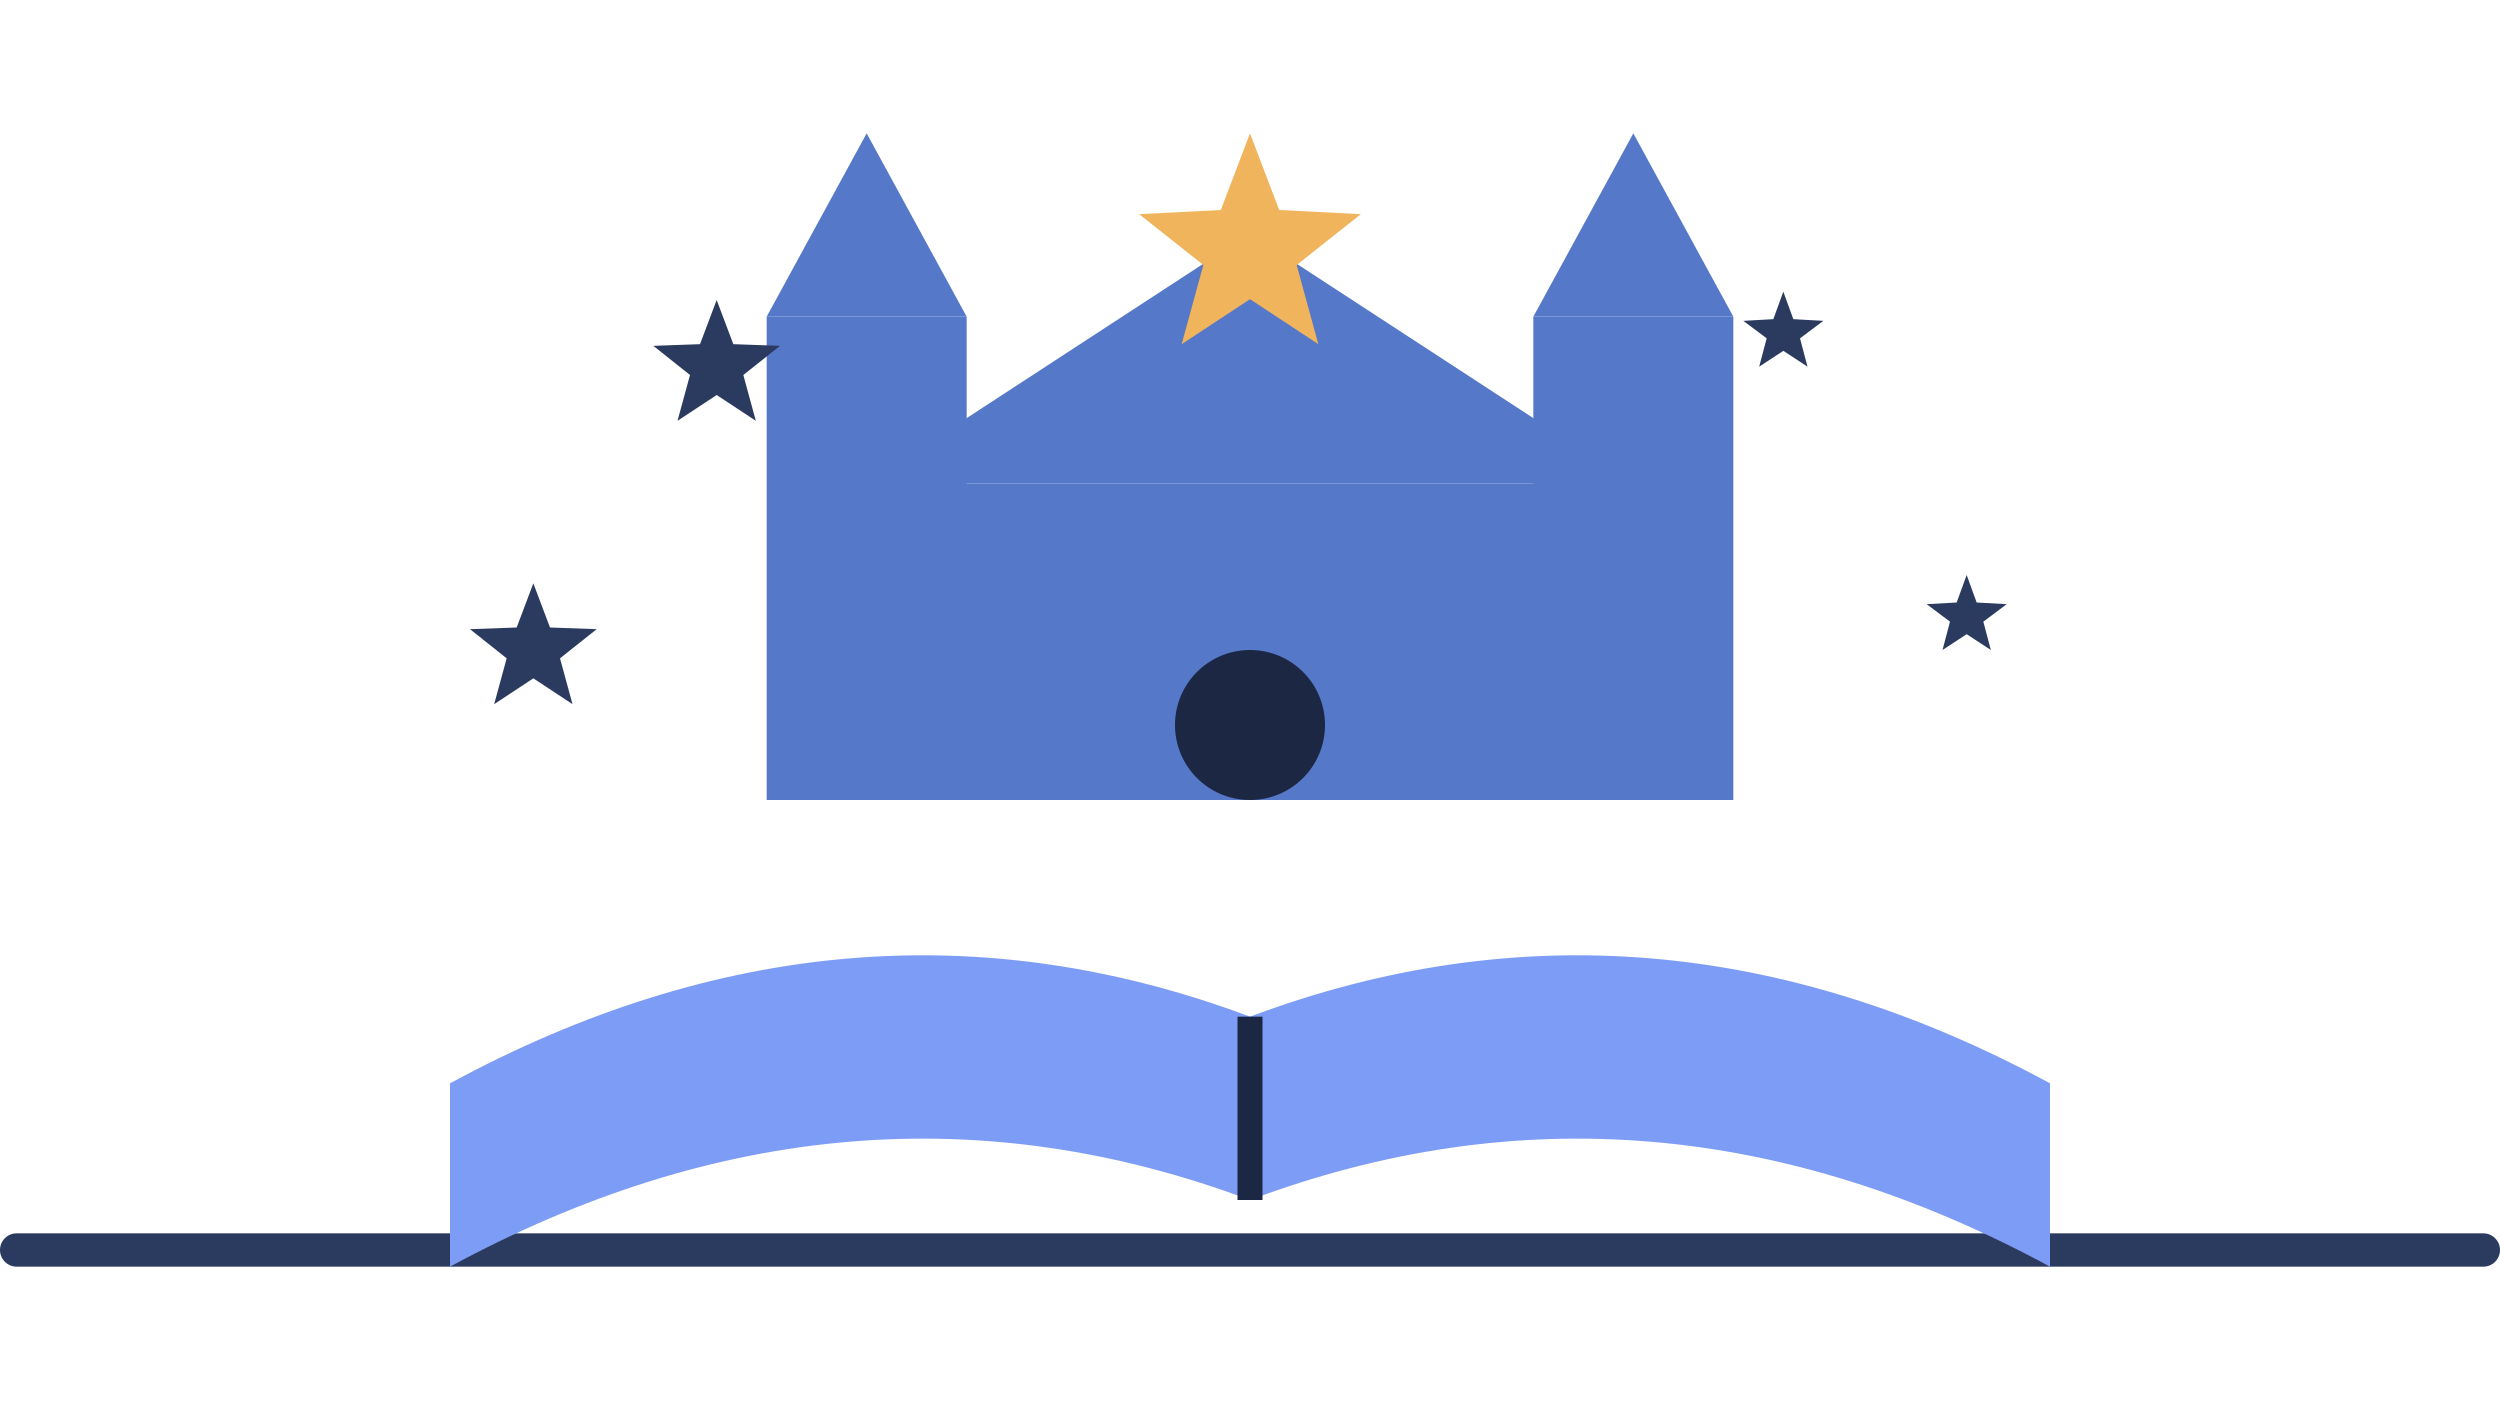
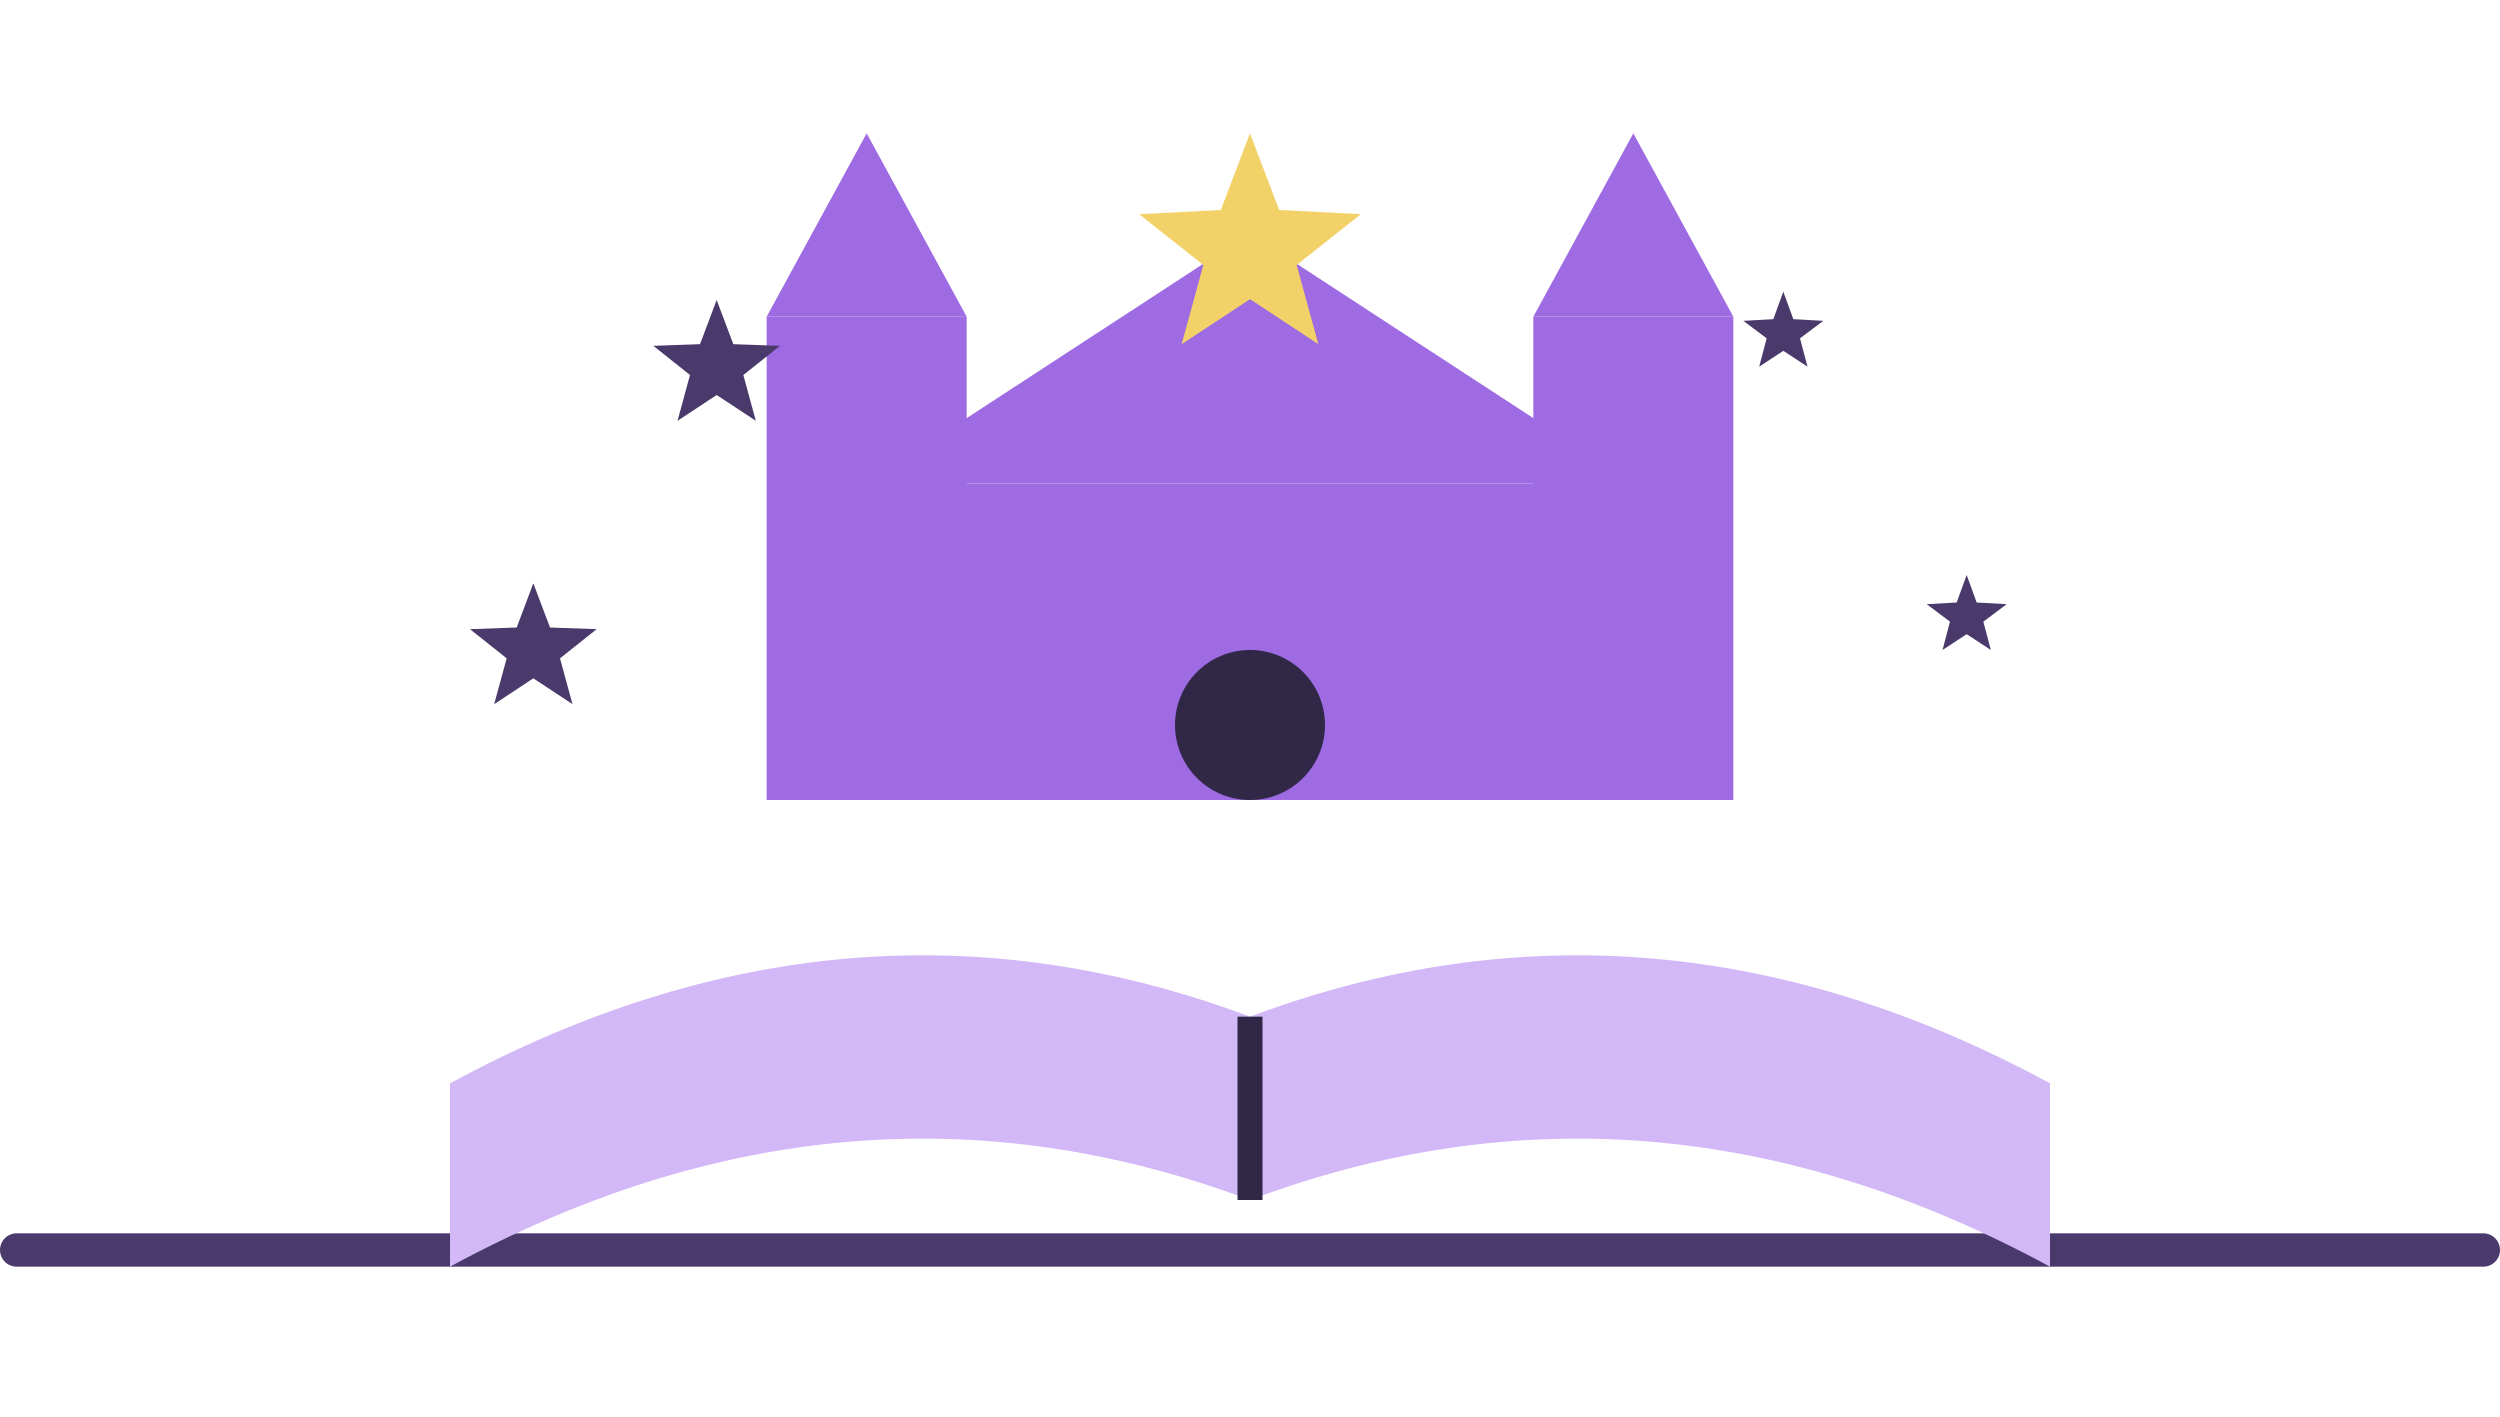
<svg xmlns="http://www.w3.org/2000/svg" viewBox="0 0 300 170" width="300" height="170" fill="none" role="img" aria-hidden="true">
-   <rect x="0" y="148" width="300" height="4" rx="2" fill="#2b3b60" />
-   <g transform="translate(150 96)" fill="#5678c8">
+   <rect x="0" y="148" width="300" height="4" rx="2" fill="#4A3A6B" />
+   <g transform="translate(150 96)" fill="#9E6BE3">
    <rect x="-46" y="-38" width="92" height="38" />
    <rect x="-58" y="-58" width="24" height="58" />
    <rect x="34" y="-58" width="24" height="58" />
    <path d="M-58 -58 l12 -22 l12 22Z" />
    <path d="M34 -58 l12 -22 l12 22Z" />
    <path d="M-46 -38 l46 -30 l46 30Z" />
-     <rect x="-9" y="-18" width="18" height="18" rx="9" fill="#1b2743" />
+     <rect x="-9" y="-18" width="18" height="18" rx="9" fill="#302846" />
  </g>
  <g transform="translate(150 130)">
-     <path d="M-96 0 q48 -26 96 -8 q48 -18 96 8 l0 22 q-48 -26 -96 -8 q-48 -18 -96 8Z" fill="#7d9cf5" />
-     <path d="M0 -8 l0 22" stroke="#1b2743" stroke-width="3" />
+     <path d="M-96 0 q48 -26 96 -8 q48 -18 96 8 l0 22 q-48 -26 -96 -8 q-48 -18 -96 8Z" fill="#D3B8F7" />
+     <path d="M0 -8 l0 22" stroke="#302846" stroke-width="3" />
  </g>
-   <polygon points="150.0,16.0 153.5,25.2 163.3,25.7 155.6,31.8 158.2,41.3 150.0,35.9 141.8,41.3 144.4,31.8 136.7,25.7 146.5,25.2" fill="#f0b45c" />
-   <polygon points="86.0,36.0 88.0,41.3 93.6,41.5 89.2,45.0 90.7,50.5 86.0,47.4 81.3,50.5 82.8,45.0 78.4,41.5 84.0,41.3" fill="#2b3b60" />
-   <polygon points="214.0,35.0 215.2,38.3 218.8,38.5 216.0,40.6 216.9,44.0 214.0,42.1 211.1,44.0 212.0,40.6 209.2,38.5 212.8,38.3" fill="#2b3b60" />
-   <polygon points="64.0,70.0 66.0,75.3 71.6,75.5 67.2,79.0 68.7,84.5 64.0,81.4 59.3,84.5 60.8,79.0 56.4,75.5 62.0,75.3" fill="#2b3b60" />
-   <polygon points="236.0,69.0 237.2,72.3 240.8,72.5 238.0,74.6 238.9,78.0 236.0,76.1 233.1,78.0 234.0,74.6 231.2,72.5 234.8,72.3" fill="#2b3b60" />
+   <polygon points="150.0,16.0 153.5,25.2 163.3,25.7 155.6,31.8 158.2,41.3 150.0,35.9 141.8,41.3 144.4,31.8 136.7,25.7 146.5,25.2" fill="#F2D268" />
+   <polygon points="86.0,36.0 88.0,41.3 93.6,41.5 89.2,45.0 90.7,50.5 86.0,47.4 81.3,50.5 82.8,45.0 78.4,41.5 84.0,41.3" fill="#4A3A6B" />
+   <polygon points="214.0,35.0 215.2,38.3 218.8,38.5 216.0,40.6 216.9,44.0 214.0,42.1 211.1,44.0 212.0,40.6 209.2,38.5 212.8,38.3" fill="#4A3A6B" />
+   <polygon points="64.0,70.0 66.0,75.3 71.6,75.5 67.2,79.0 68.7,84.5 64.0,81.4 59.3,84.5 60.8,79.0 56.4,75.5 62.0,75.3" fill="#4A3A6B" />
+   <polygon points="236.0,69.0 237.2,72.3 240.8,72.5 238.0,74.6 238.9,78.0 236.0,76.1 233.1,78.0 234.0,74.6 231.2,72.5 234.8,72.3" fill="#4A3A6B" />
</svg>
